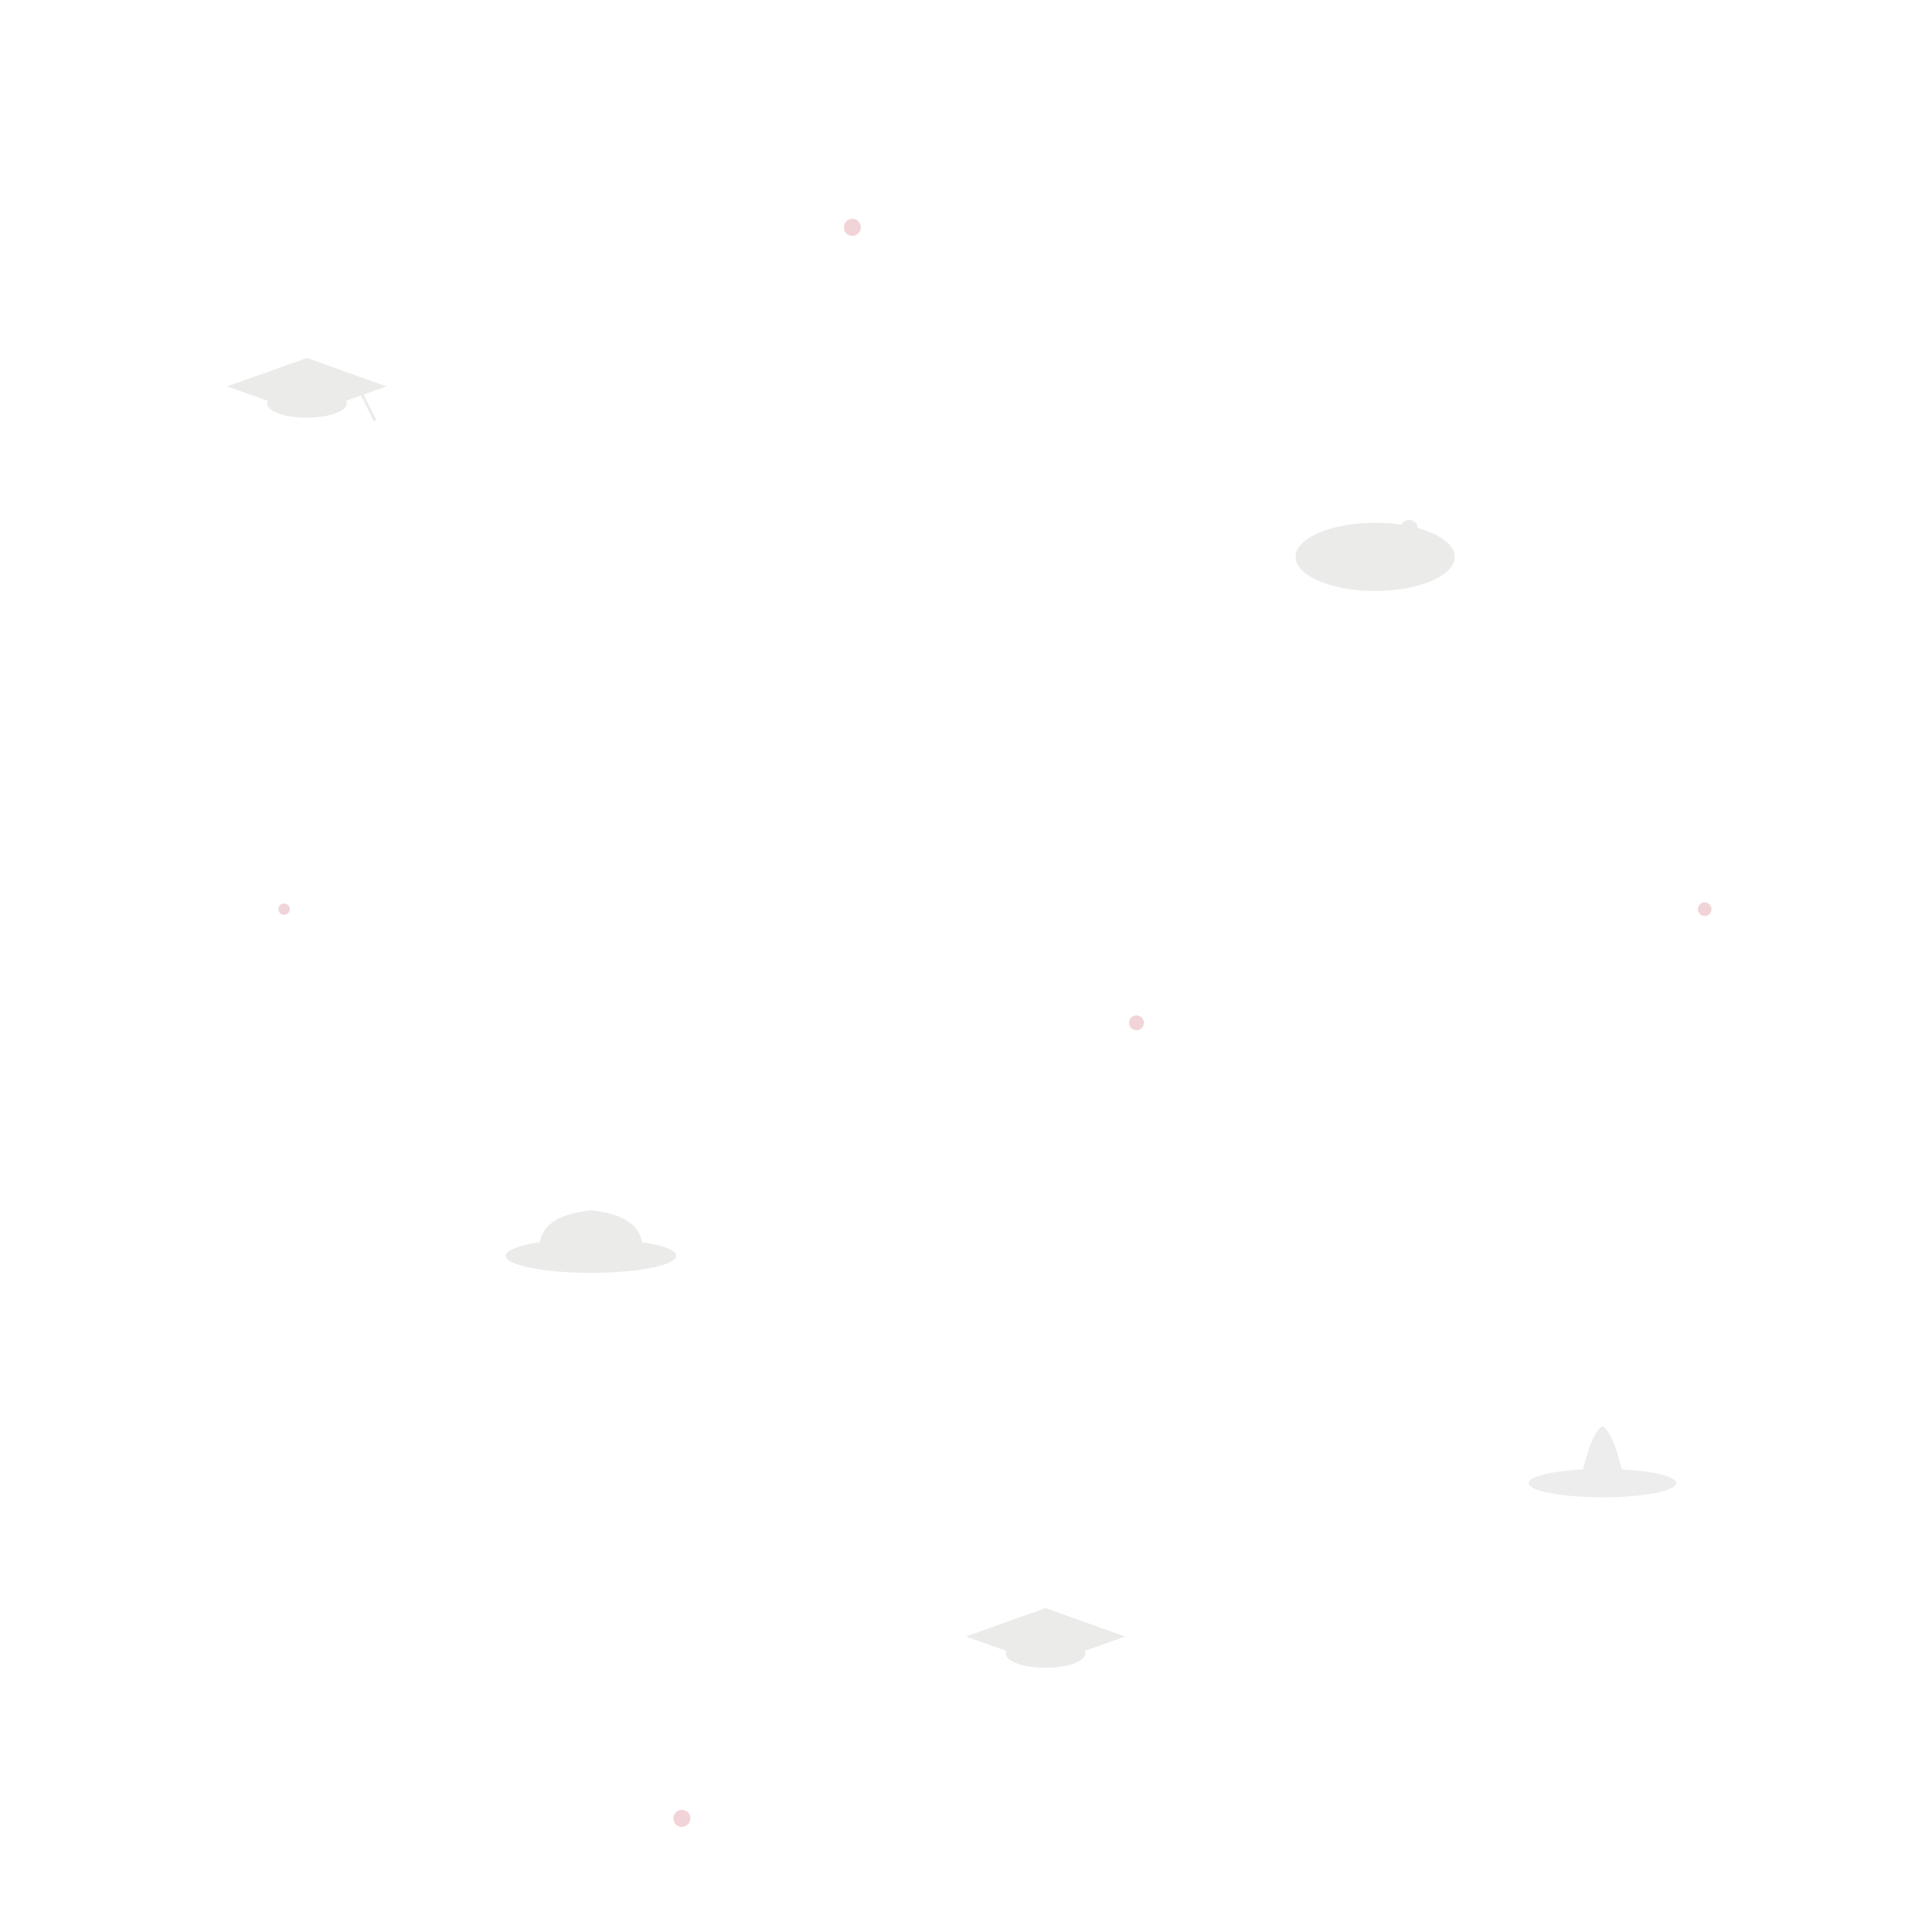
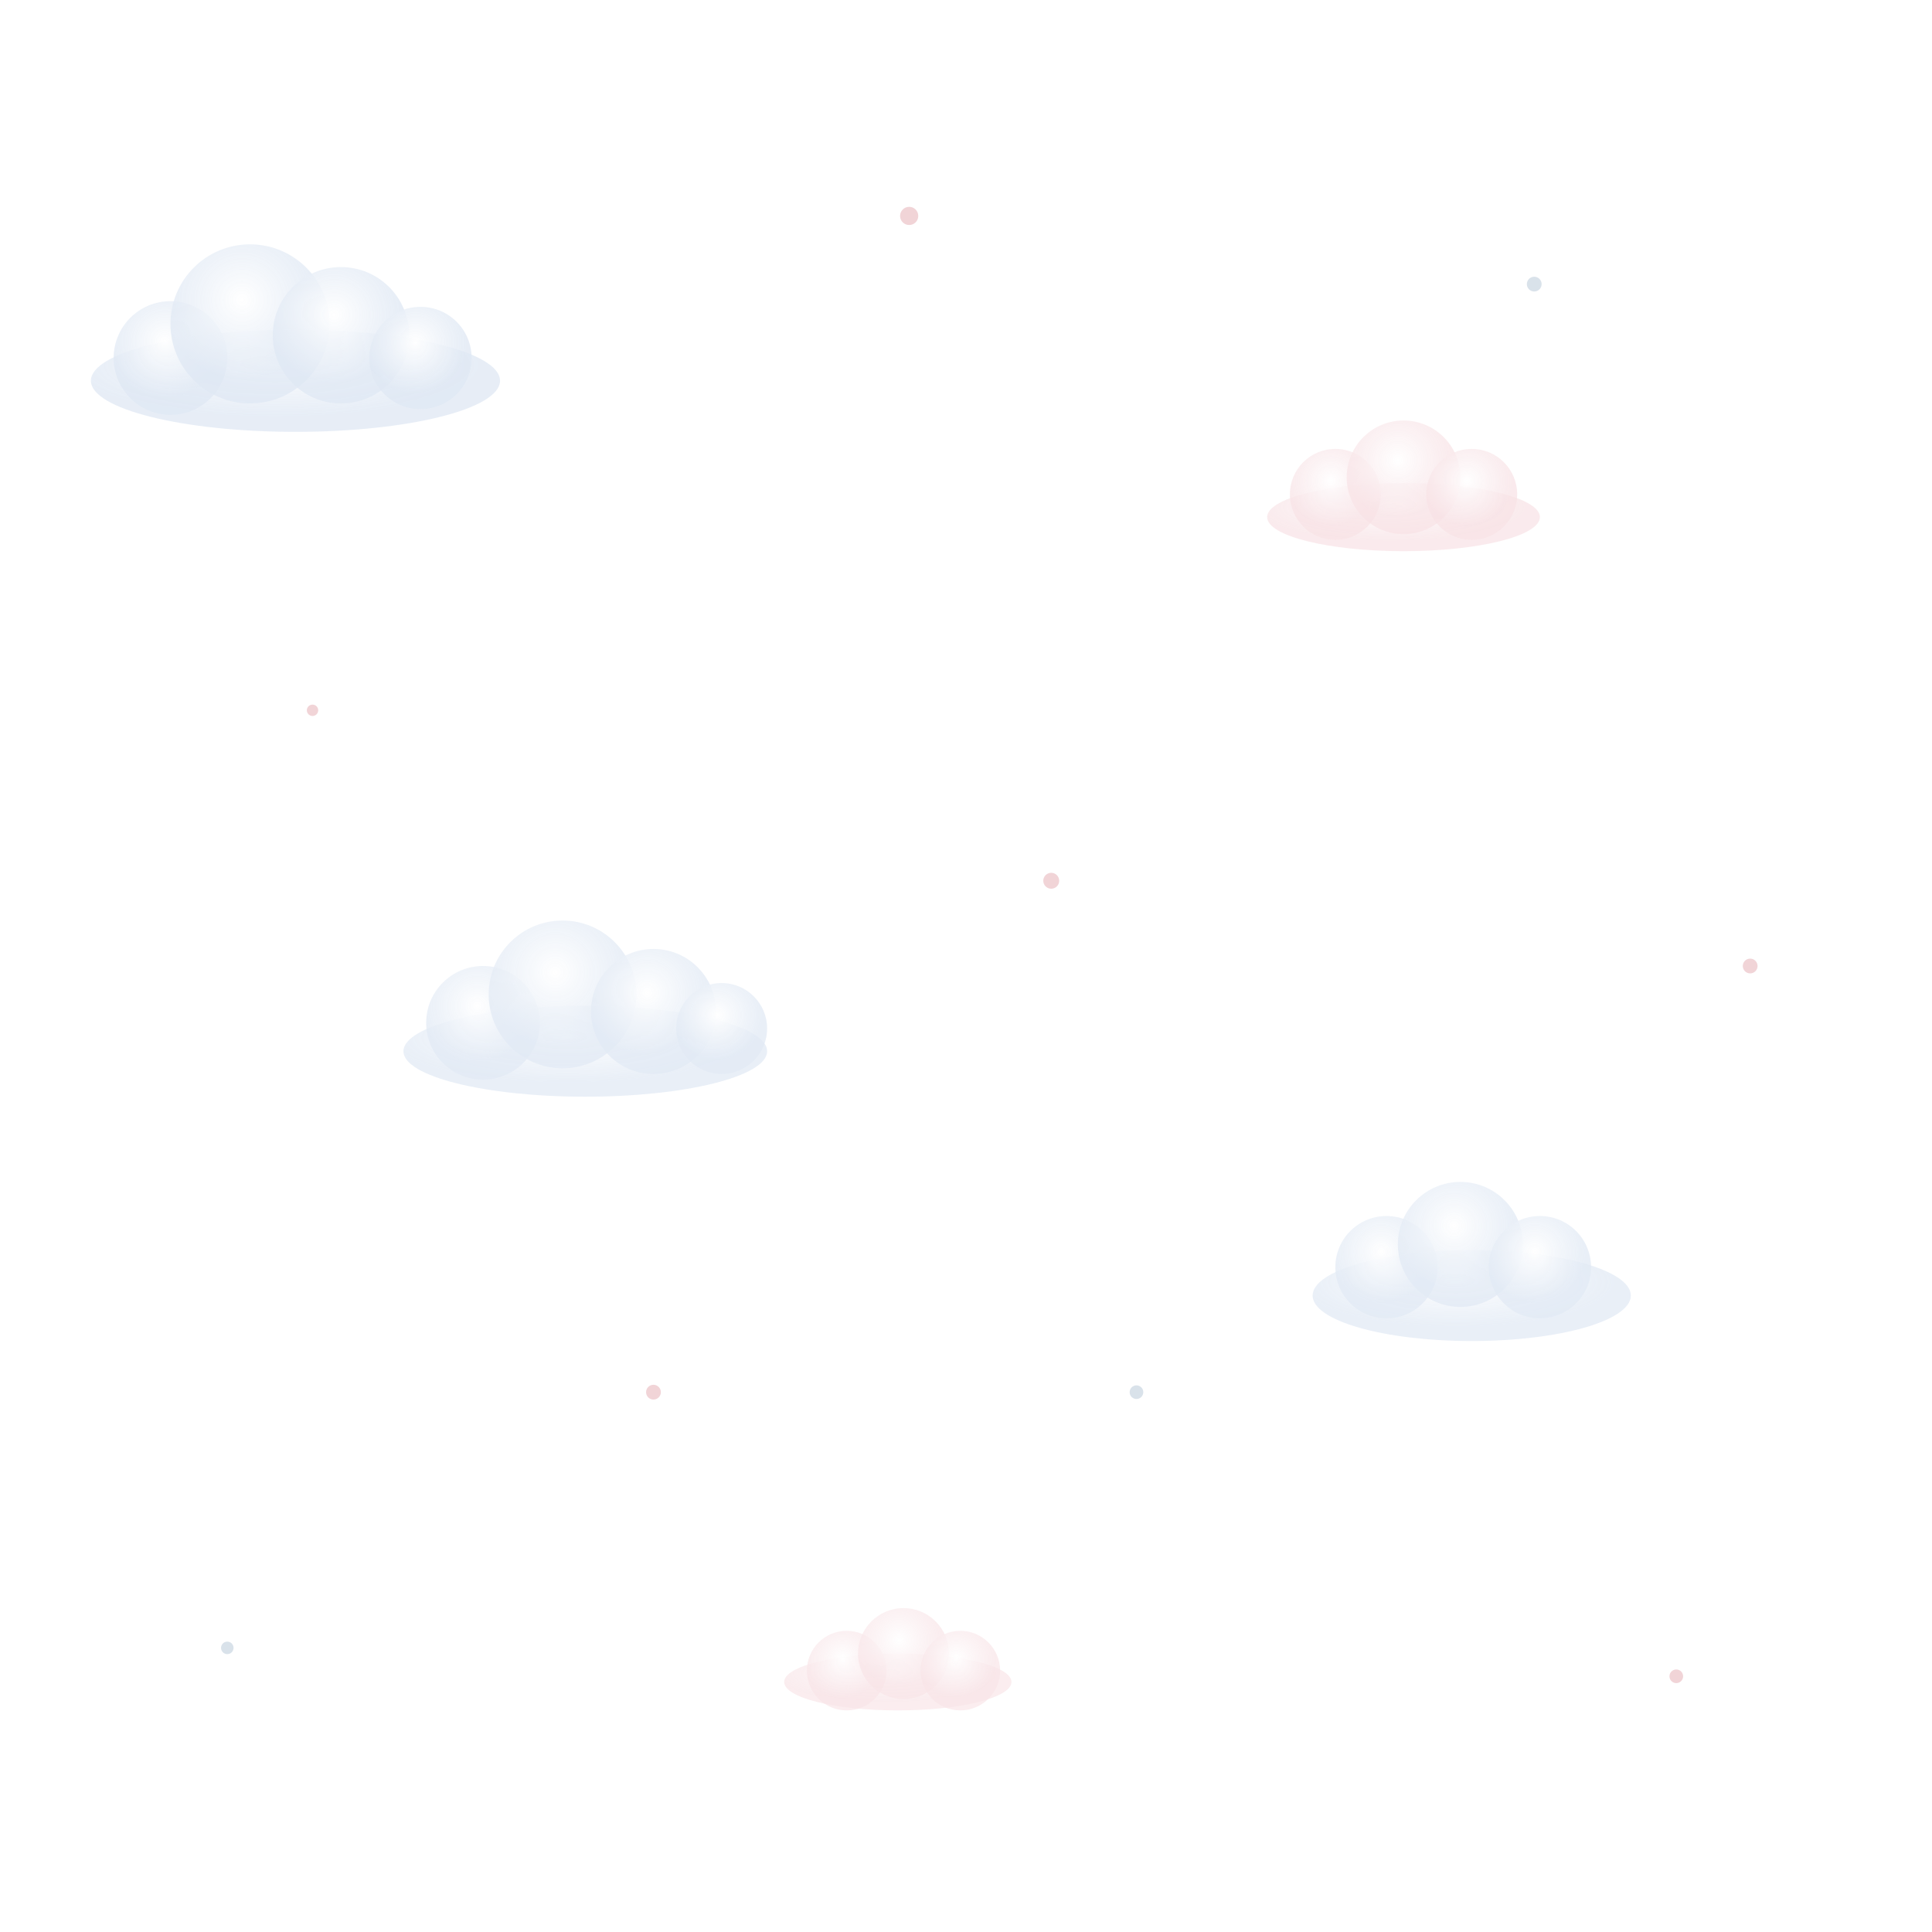
<svg xmlns="http://www.w3.org/2000/svg" width="340" height="340" viewBox="0 0 340 340">
-   <g transform="translate(40,60)" opacity="0.09" fill="#1d1c1a">
-     <path d="M 0 8 L 14 3 L 28 8 L 14 13 Z" />
-     <ellipse cx="14" cy="11" rx="7" ry="2.5" />
-     <line x1="22" y1="6" x2="26" y2="14" stroke="#1d1c1a" stroke-width="0.5" />
+   <defs>
+     <radialGradient id="cloudBlue" cx="45%" cy="35%">
+       <stop offset="0%" stop-color="#ffffff" stop-opacity="0.95" />
+       <stop offset="100%" stop-color="#c9d8ec" stop-opacity="0.75" />
+     </radialGradient>
+     <radialGradient id="cloudPink" cx="45%" cy="35%">
+       <stop offset="0%" stop-color="#ffffff" stop-opacity="0.92" />
+       <stop offset="100%" stop-color="#f1c9cf" stop-opacity="0.7" />
+     </radialGradient>
+   </defs>
+   <g transform="translate(20,45)" opacity="0.6">
+     <ellipse cx="32" cy="22" rx="36" ry="9" fill="url(#cloudBlue)" />
+     <circle cx="10" cy="18" r="10" fill="url(#cloudBlue)" />
+     <circle cx="24" cy="12" r="14" fill="url(#cloudBlue)" />
+     <circle cx="40" cy="14" r="12" fill="url(#cloudBlue)" />
+     <circle cx="54" cy="18" r="9" fill="url(#cloudBlue)" />
  </g>
-   <g transform="translate(230,90)" opacity="0.09" fill="#1d1c1a">
-     <ellipse cx="12" cy="8" rx="14" ry="6" />
-     <circle cx="18" cy="3" r="1.5" />
+   <g transform="translate(225,75)" opacity="0.55">
+     <ellipse cx="22" cy="16" rx="24" ry="6" fill="url(#cloudPink)" />
+     <circle cx="10" cy="12" r="8" fill="url(#cloudPink)" />
+     <circle cx="22" cy="9" r="10" fill="url(#cloudPink)" />
+     <circle cx="34" cy="12" r="8" fill="url(#cloudPink)" />
  </g>
-   <g transform="translate(90,210)" opacity="0.09" fill="#1d1c1a">
-     <ellipse cx="14" cy="11" rx="15" ry="3" />
-     <path d="M 5 11 Q 4 4, 14 3 Q 24 4, 23 11 Z" />
+   <g transform="translate(75,165)" opacity="0.55">
+     <ellipse cx="28" cy="20" rx="32" ry="8" fill="url(#cloudBlue)" />
+     <circle cx="10" cy="15" r="10" fill="url(#cloudBlue)" />
+     <circle cx="24" cy="10" r="13" fill="url(#cloudBlue)" />
+     <circle cx="40" cy="13" r="11" fill="url(#cloudBlue)" />
+     <circle cx="52" cy="16" r="8" fill="url(#cloudBlue)" />
  </g>
-   <g transform="translate(270,250)" opacity="0.08" fill="#1d1c1a">
-     <ellipse cx="12" cy="11" rx="13" ry="2.5" />
-     <path d="M 8 11 Q 10 2, 12 1 Q 14 2, 16 11 Z" />
+   <g transform="translate(235,210)" opacity="0.55">
+     <ellipse cx="24" cy="18" rx="28" ry="8" fill="url(#cloudBlue)" />
+     <circle cx="9" cy="13" r="9" fill="url(#cloudBlue)" />
+     <circle cx="22" cy="9" r="11" fill="url(#cloudBlue)" />
+     <circle cx="36" cy="13" r="9" fill="url(#cloudBlue)" />
  </g>
-   <g transform="translate(170,280)" opacity="0.09" fill="#1d1c1a">
-     <path d="M 0 8 L 14 3 L 28 8 L 14 13 Z" />
-     <ellipse cx="14" cy="11" rx="7" ry="2.5" />
+   <g transform="translate(140,285)" opacity="0.5">
+     <ellipse cx="18" cy="11" rx="20" ry="5" fill="url(#cloudPink)" />
+     <circle cx="9" cy="9" r="7" fill="url(#cloudPink)" />
+     <circle cx="19" cy="6" r="8" fill="url(#cloudPink)" />
+     <circle cx="29" cy="9" r="7" fill="url(#cloudPink)" />
  </g>
  <g fill="#c0394a" opacity="0.22">
-     <circle cx="150" cy="40" r="1.5" />
-     <circle cx="300" cy="160" r="1.2" />
-     <circle cx="50" cy="160" r="1" />
-     <circle cx="200" cy="180" r="1.3" />
-     <circle cx="120" cy="320" r="1.5" />
+     <circle cx="160" cy="38" r="1.6" />
+     <circle cx="308" cy="170" r="1.3" />
+     <circle cx="55" cy="125" r="1" />
+     <circle cx="185" cy="155" r="1.4" />
+     <circle cx="115" cy="245" r="1.3" />
+     <circle cx="295" cy="295" r="1.2" />
+   </g>
+   <g fill="#2e5c8a" opacity="0.18">
+     <circle cx="200" cy="245" r="1.2" />
+     <circle cx="40" cy="290" r="1.1" />
+     <circle cx="270" cy="50" r="1.3" />
  </g>
</svg>
